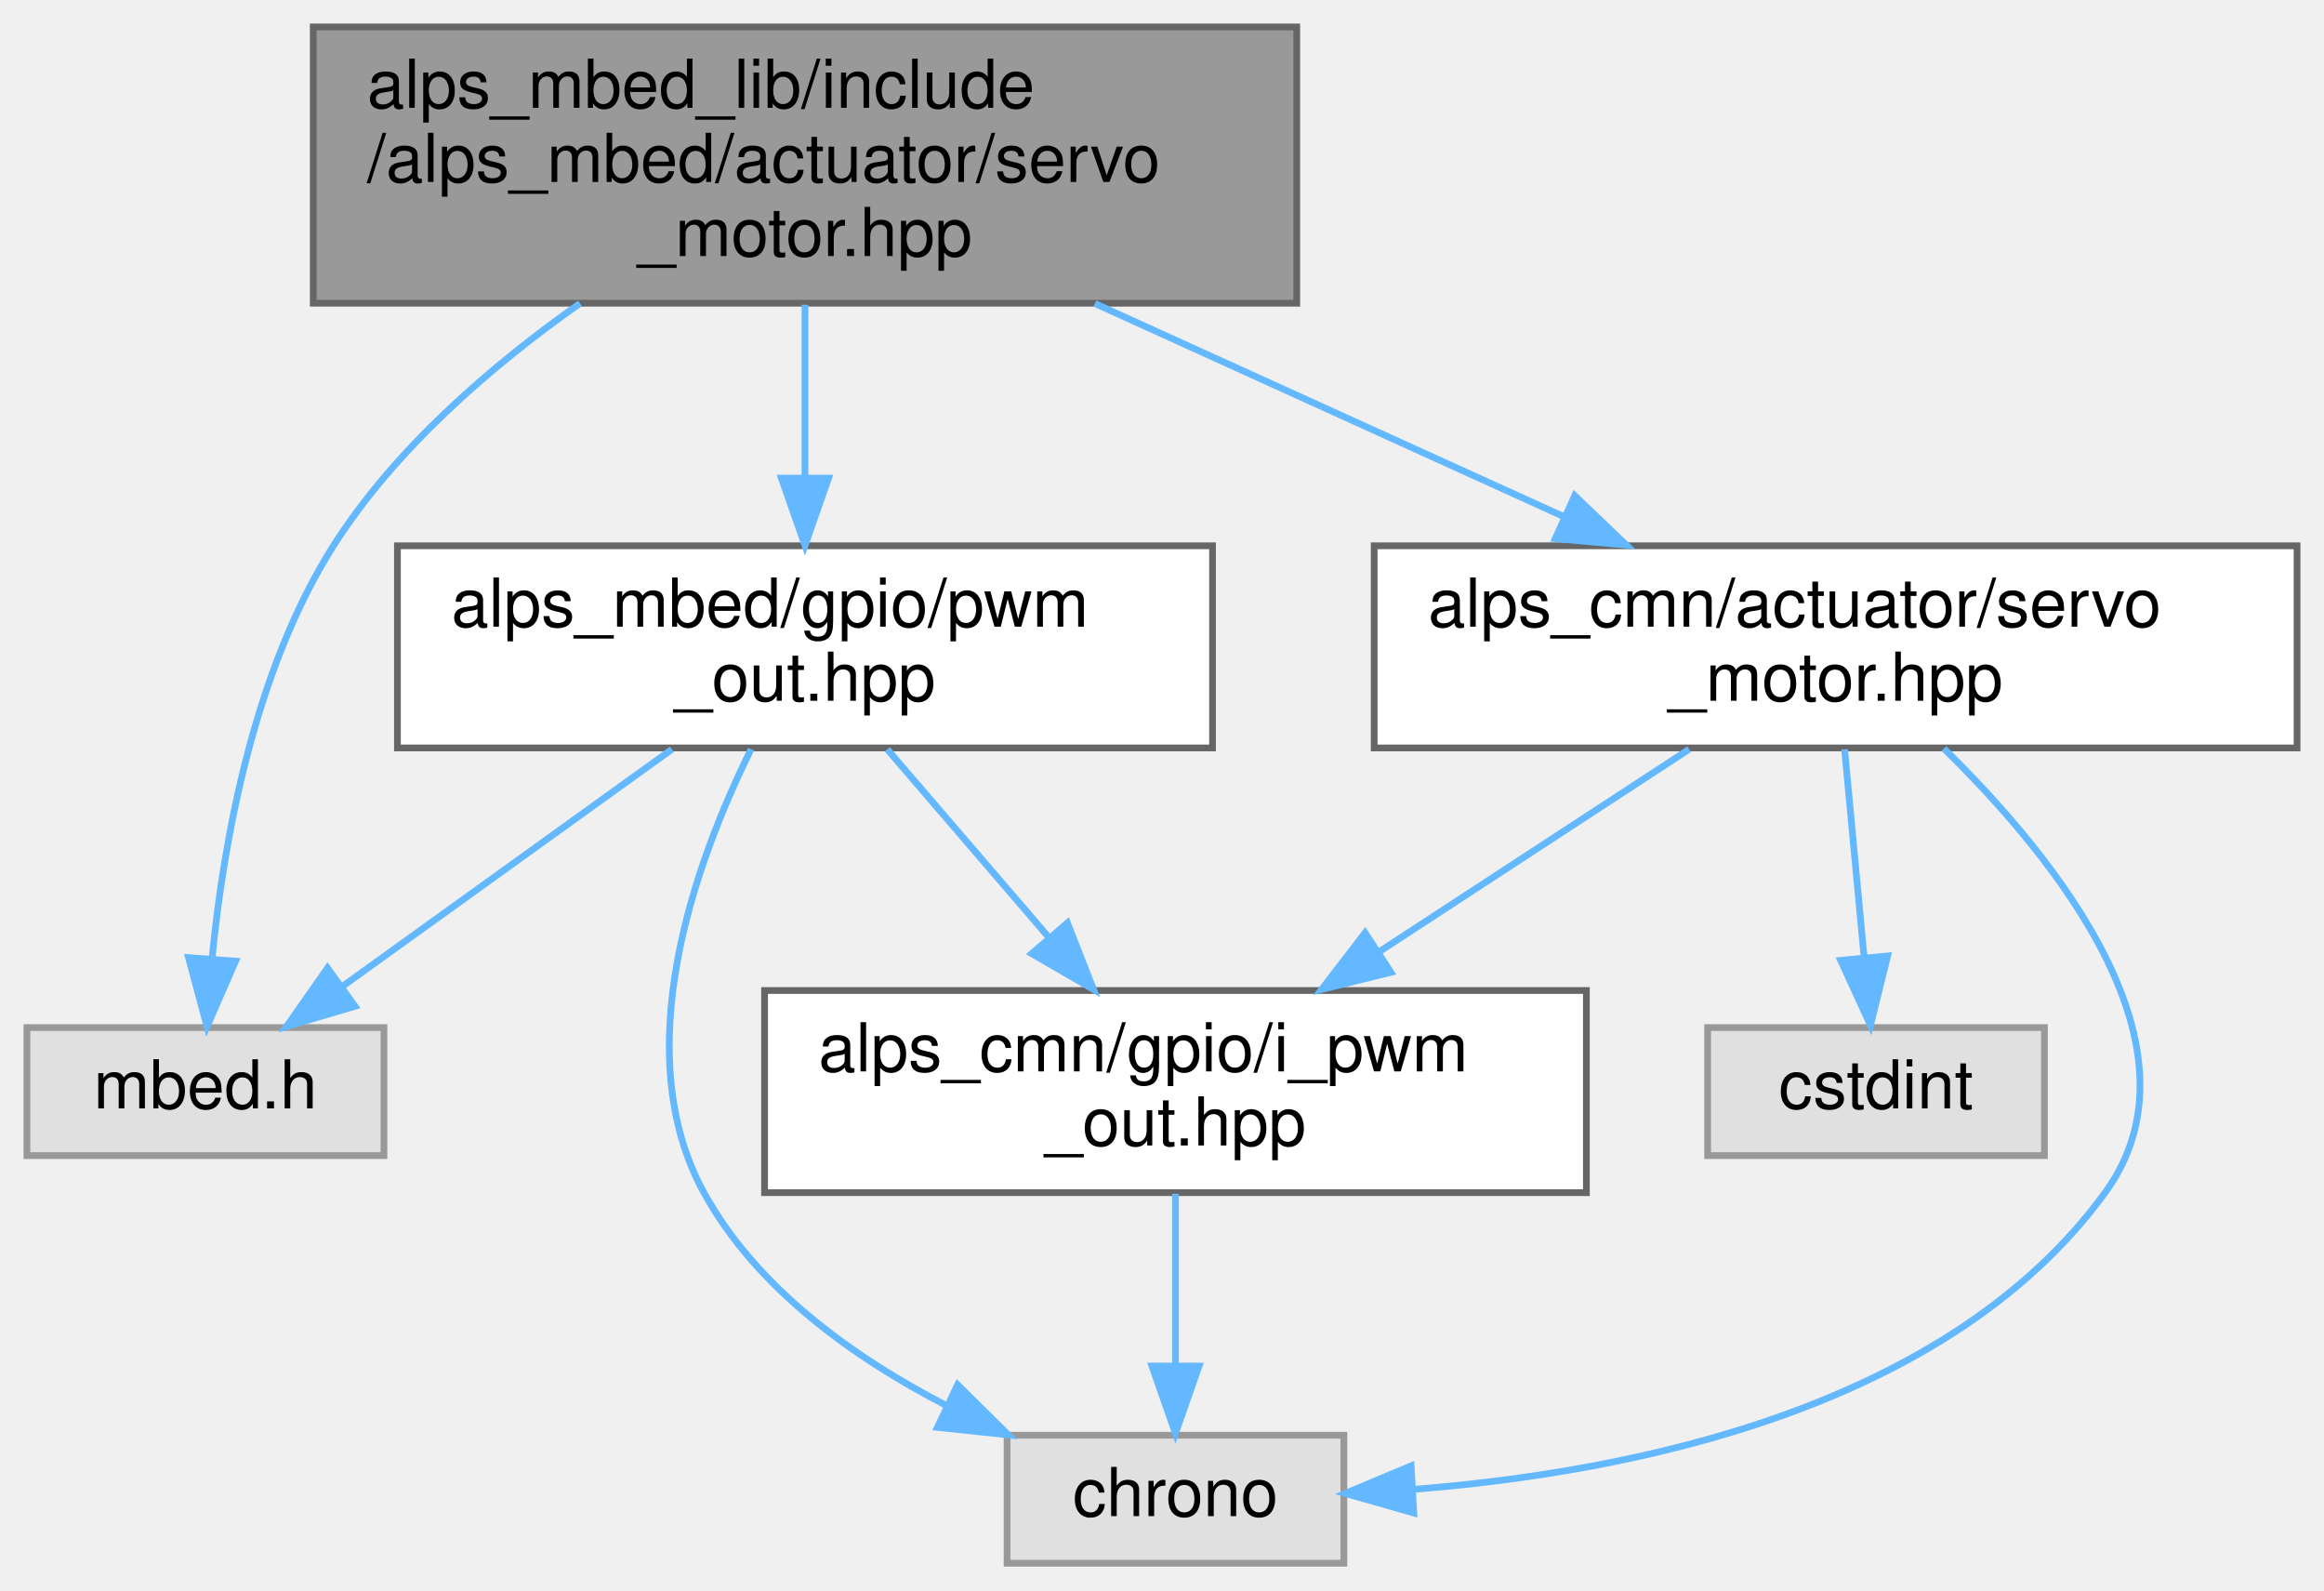
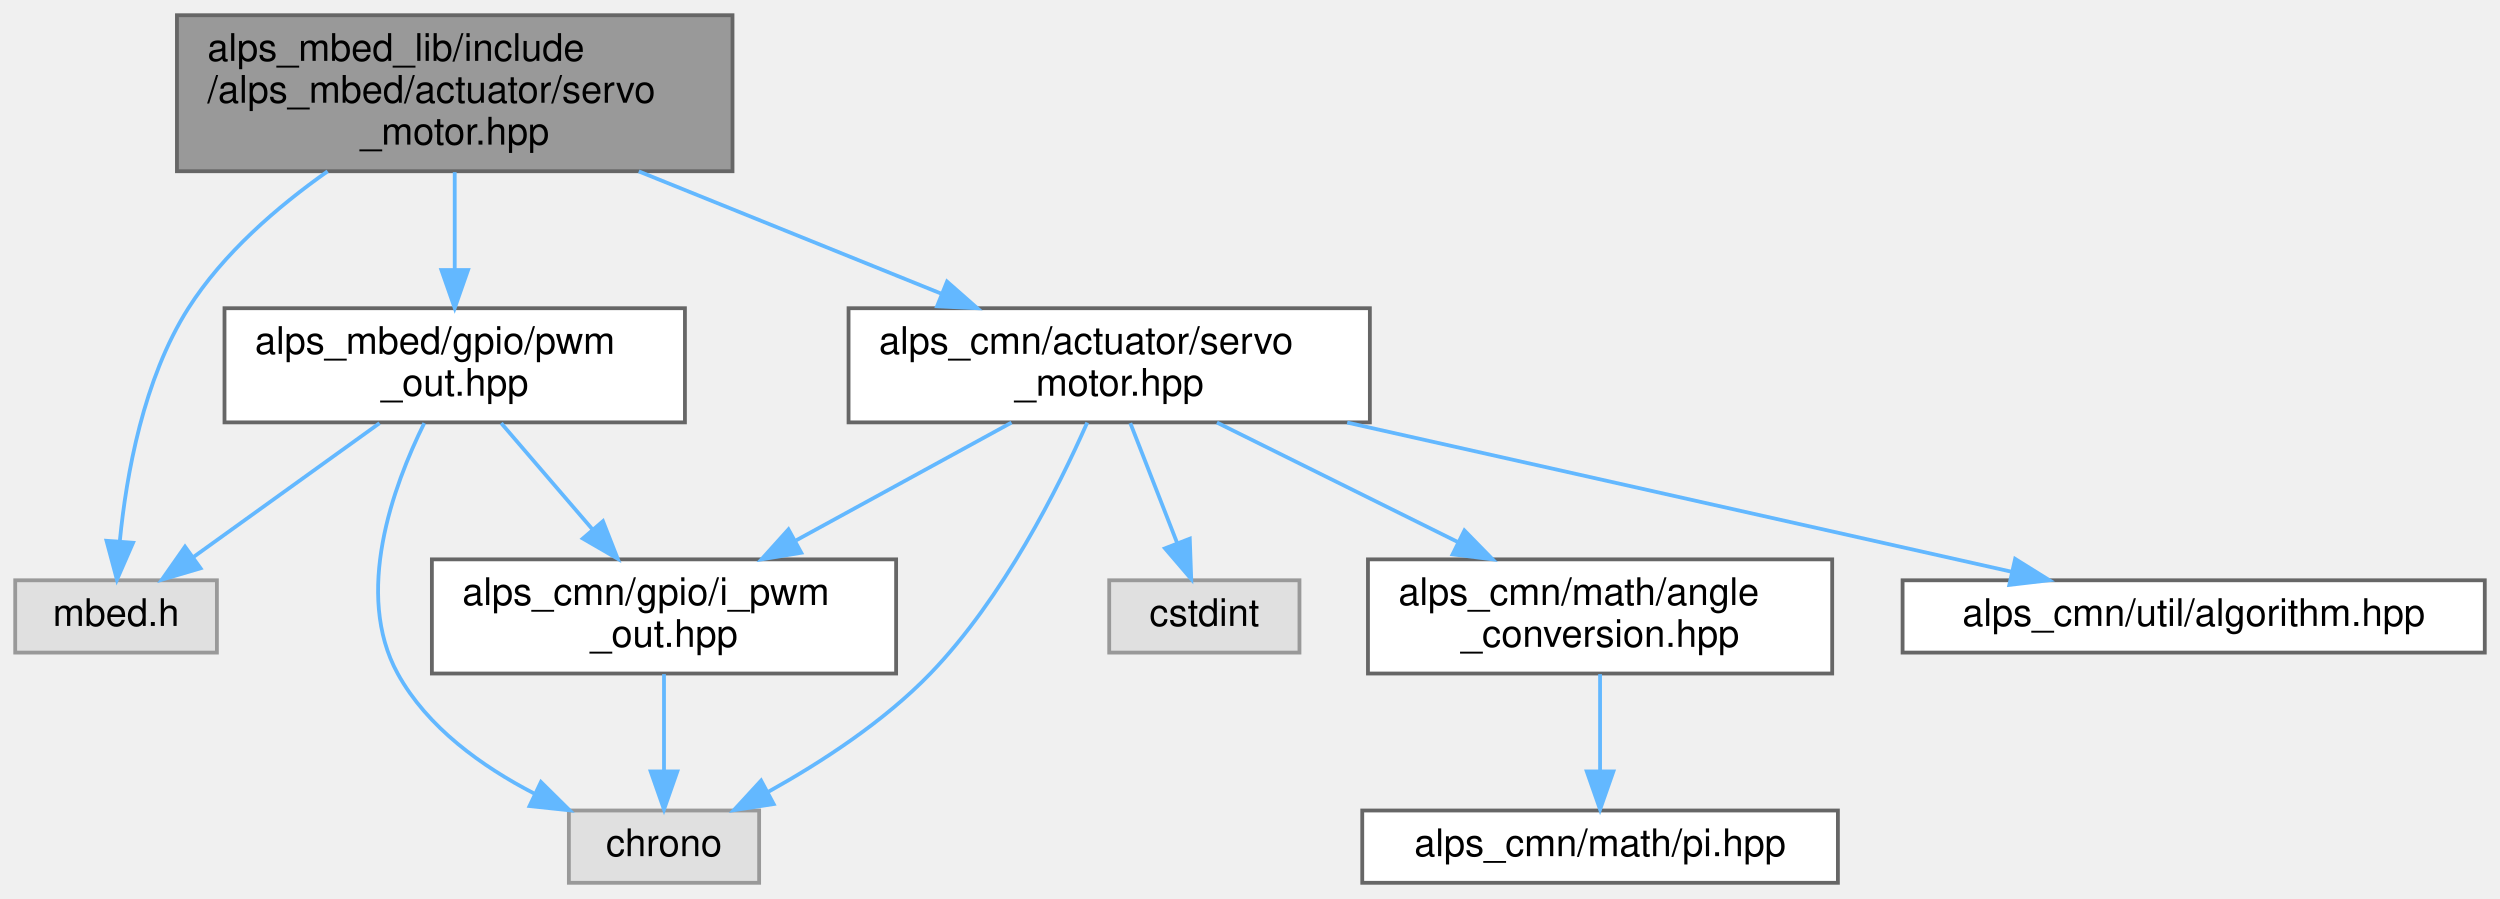
- <svg xmlns="http://www.w3.org/2000/svg" xmlns:xlink="http://www.w3.org/1999/xlink" width="345pt" height="236pt" viewBox="0.00 0.00 345.00 236.00">
+ <svg xmlns="http://www.w3.org/2000/svg" xmlns:xlink="http://www.w3.org/1999/xlink" width="657pt" height="236pt" viewBox="0.00 0.00 657.00 236.00">
  <g id="graph0" class="graph" transform="scale(1 1) rotate(0) translate(4 232)">
    <g id="node1" class="node">
      <g id="a_node1">
        <a xlink:title=" ">
          <polygon fill="#999999" stroke="#666666" points="188.5,-228 42.5,-228 42.5,-187 188.5,-187 188.5,-228" />
          <text text-anchor="start" x="50.5" y="-216" font-family="Helvetica,sans-Serif" font-size="10.00">alps_mbed_lib/include</text>
          <text text-anchor="start" x="50.5" y="-205" font-family="Helvetica,sans-Serif" font-size="10.00">/alps_mbed/actuator/servo</text>
          <text text-anchor="middle" x="115.5" y="-194" font-family="Helvetica,sans-Serif" font-size="10.00">_motor.hpp</text>
        </a>
      </g>
    </g>
    <g id="node2" class="node">
      <g id="a_node2">
        <a xlink:title=" ">
          <polygon fill="#e0e0e0" stroke="#999999" points="53,-79.5 0,-79.5 0,-60.5 53,-60.5 53,-79.5" />
          <text text-anchor="middle" x="26.5" y="-67.5" font-family="Helvetica,sans-Serif" font-size="10.00">mbed.h</text>
        </a>
      </g>
    </g>
    <g id="edge1" class="edge">
      <path fill="none" stroke="#63b8ff" d="M82.1,-186.98C68.87,-177.66 54.66,-165.39 45.5,-151 33.67,-132.41 29.2,-107.15 27.51,-90.02" />
      <polygon fill="#63b8ff" stroke="#63b8ff" points="30.97,-89.36 26.73,-79.65 23.99,-89.88 30.97,-89.36" />
    </g>
    <g id="node3" class="node">
      <g id="a_node3">
        <a xlink:href="alps__common__lib_2include_2alps__cmn_2actuator_2servo__motor_8hpp.html" target="_top" xlink:title=" ">
-           <polygon fill="white" stroke="#666666" points="337,-151 200,-151 200,-121 337,-121 337,-151" />
-           <text text-anchor="start" x="208" y="-139" font-family="Helvetica,sans-Serif" font-size="10.00">alps_cmn/actuator/servo</text>
-           <text text-anchor="middle" x="268.5" y="-128" font-family="Helvetica,sans-Serif" font-size="10.00">_motor.hpp</text>
+           <polygon fill="white" stroke="#666666" points="356,-151 219,-151 219,-121 356,-121 356,-151" />
+           <text text-anchor="start" x="227" y="-139" font-family="Helvetica,sans-Serif" font-size="10.00">alps_cmn/actuator/servo</text>
+           <text text-anchor="middle" x="287.5" y="-128" font-family="Helvetica,sans-Serif" font-size="10.00">_motor.hpp</text>
        </a>
      </g>
    </g>
    <g id="edge2" class="edge">
-       <path fill="none" stroke="#63b8ff" d="M158.53,-186.96C180.39,-177.02 206.8,-165.03 228.26,-155.28" />
-       <polygon fill="#63b8ff" stroke="#63b8ff" points="229.77,-158.44 237.43,-151.11 226.88,-152.06 229.77,-158.44" />
+       <path fill="none" stroke="#63b8ff" d="M163.87,-186.96C188.87,-176.85 219.15,-164.62 243.49,-154.78" />
+       <polygon fill="#63b8ff" stroke="#63b8ff" points="244.88,-158 252.84,-151 242.26,-151.51 244.88,-158" />
    </g>
-     <g id="node7" class="node">
-       <g id="a_node7">
-         <a xlink:href="pwm__out_8hpp.html" target="_top" xlink:title=" ">
+     <g id="node10" class="node">
+       <g id="a_node10">
+         <a xlink:href="pwm__out_8hpp.html" target="_top" xlink:title="PWM出力ピン">
          <polygon fill="white" stroke="#666666" points="176,-151 55,-151 55,-121 176,-121 176,-151" />
          <text text-anchor="start" x="63" y="-139" font-family="Helvetica,sans-Serif" font-size="10.00">alps_mbed/gpio/pwm</text>
          <text text-anchor="middle" x="115.5" y="-128" font-family="Helvetica,sans-Serif" font-size="10.00">_out.hpp</text>
        </a>
      </g>
    </g>
-     <g id="edge7" class="edge">
+     <g id="edge10" class="edge">
      <path fill="none" stroke="#63b8ff" d="M115.5,-186.77C115.5,-178.85 115.5,-169.63 115.5,-161.3" />
      <polygon fill="#63b8ff" stroke="#63b8ff" points="119,-161.04 115.5,-151.04 112,-161.04 119,-161.04" />
    </g>
    <g id="node4" class="node">
      <g id="a_node4">
        <a xlink:title=" ">
          <polygon fill="#e0e0e0" stroke="#999999" points="195.5,-19 145.5,-19 145.5,0 195.5,0 195.5,-19" />
          <text text-anchor="middle" x="170.5" y="-7" font-family="Helvetica,sans-Serif" font-size="10.00">chrono</text>
        </a>
      </g>
    </g>
    <g id="edge3" class="edge">
-       <path fill="none" stroke="#63b8ff" d="M284.57,-120.91C301.57,-104.28 323.95,-76.21 308.5,-55 285.17,-22.96 238.33,-13.5 205.73,-10.96" />
-       <polygon fill="#63b8ff" stroke="#63b8ff" points="205.88,-7.46 195.69,-10.36 205.47,-14.45 205.88,-7.46" />
+       <path fill="none" stroke="#63b8ff" d="M281.72,-120.95C274.18,-103.85 259.63,-74.82 240.5,-55 228.31,-42.37 211.86,-31.68 197.97,-23.95" />
+       <polygon fill="#63b8ff" stroke="#63b8ff" points="199.32,-20.7 188.85,-19.08 196.02,-26.87 199.32,-20.7" />
    </g>
    <g id="node5" class="node">
      <g id="a_node5">
        <a xlink:title=" ">
-           <polygon fill="#e0e0e0" stroke="#999999" points="299.5,-79.5 249.5,-79.5 249.5,-60.5 299.5,-60.5 299.5,-79.5" />
-           <text text-anchor="middle" x="274.5" y="-67.5" font-family="Helvetica,sans-Serif" font-size="10.00">cstdint</text>
+           <polygon fill="#e0e0e0" stroke="#999999" points="337.5,-79.5 287.5,-79.5 287.5,-60.5 337.5,-60.5 337.5,-79.5" />
+           <text text-anchor="middle" x="312.5" y="-67.5" font-family="Helvetica,sans-Serif" font-size="10.00">cstdint</text>
        </a>
      </g>
    </g>
    <g id="edge4" class="edge">
-       <path fill="none" stroke="#63b8ff" d="M269.83,-120.8C270.68,-111.7 271.8,-99.79 272.73,-89.9" />
-       <polygon fill="#63b8ff" stroke="#63b8ff" points="276.22,-90.13 273.67,-79.84 269.25,-89.47 276.22,-90.13" />
+       <path fill="none" stroke="#63b8ff" d="M293.05,-120.8C296.68,-111.5 301.46,-99.27 305.37,-89.26" />
+       <polygon fill="#63b8ff" stroke="#63b8ff" points="308.67,-90.43 309.05,-79.84 302.15,-87.89 308.67,-90.43" />
    </g>
    <g id="node6" class="node">
      <g id="a_node6">
        <a xlink:href="i__pwm__out_8hpp.html" target="_top" xlink:title="PWM出力を行うインタフェース">
          <polygon fill="white" stroke="#666666" points="231.5,-85 109.5,-85 109.5,-55 231.5,-55 231.5,-85" />
          <text text-anchor="start" x="117.5" y="-73" font-family="Helvetica,sans-Serif" font-size="10.00">alps_cmn/gpio/i_pwm</text>
          <text text-anchor="middle" x="170.5" y="-62" font-family="Helvetica,sans-Serif" font-size="10.00">_out.hpp</text>
        </a>
      </g>
    </g>
    <g id="edge5" class="edge">
-       <path fill="none" stroke="#63b8ff" d="M246.75,-120.8C233.17,-111.93 215.51,-100.39 200.6,-90.66" />
-       <polygon fill="#63b8ff" stroke="#63b8ff" points="202.48,-87.7 192.19,-85.16 198.65,-93.56 202.48,-87.7" />
+       <path fill="none" stroke="#63b8ff" d="M261.82,-120.95C245.21,-111.87 223.38,-99.93 205.23,-90" />
+       <polygon fill="#63b8ff" stroke="#63b8ff" points="206.57,-86.74 196.12,-85.01 203.21,-92.88 206.57,-86.74" />
+     </g>
+     <g id="node7" class="node">
+       <g id="a_node7">
+         <a xlink:href="angle__conversion_8hpp.html" target="_top" xlink:title=" ">
+           <polygon fill="white" stroke="#666666" points="477.5,-85 355.5,-85 355.5,-55 477.5,-55 477.5,-85" />
+           <text text-anchor="start" x="363.5" y="-73" font-family="Helvetica,sans-Serif" font-size="10.00">alps_cmn/math/angle</text>
+           <text text-anchor="middle" x="416.5" y="-62" font-family="Helvetica,sans-Serif" font-size="10.00">_conversion.hpp</text>
+         </a>
+       </g>
+     </g>
+     <g id="edge7" class="edge">
+       <path fill="none" stroke="#63b8ff" d="M315.81,-120.95C334.38,-111.74 358.86,-99.6 379.04,-89.59" />
+       <polygon fill="#63b8ff" stroke="#63b8ff" points="380.85,-92.59 388.26,-85.01 377.74,-86.32 380.85,-92.59" />
+     </g>
+     <g id="node9" class="node">
+       <g id="a_node9">
+         <a xlink:href="algorithm_8hpp.html" target="_top" xlink:title=" ">
+           <polygon fill="white" stroke="#666666" points="649,-79.5 496,-79.5 496,-60.5 649,-60.5 649,-79.5" />
+           <text text-anchor="middle" x="572.5" y="-67.5" font-family="Helvetica,sans-Serif" font-size="10.00">alps_cmn/util/algorithm.hpp</text>
+         </a>
+       </g>
+     </g>
+     <g id="edge9" class="edge">
+       <path fill="none" stroke="#63b8ff" d="M350.04,-120.95C402.67,-109.14 476.8,-92.49 524.75,-81.72" />
+       <polygon fill="#63b8ff" stroke="#63b8ff" points="525.58,-85.12 534.57,-79.52 524.05,-78.29 525.58,-85.12" />
    </g>
    <g id="edge6" class="edge">
      <path fill="none" stroke="#63b8ff" d="M170.5,-54.84C170.5,-47.21 170.5,-37.7 170.5,-29.45" />
      <polygon fill="#63b8ff" stroke="#63b8ff" points="174,-29.27 170.5,-19.27 167,-29.27 174,-29.27" />
    </g>
-     <g id="edge10" class="edge">
+     <g id="node8" class="node">
+       <g id="a_node8">
+         <a xlink:href="pi_8hpp.html" target="_top" xlink:title=" ">
+           <polygon fill="white" stroke="#666666" points="479,-19 354,-19 354,0 479,0 479,-19" />
+           <text text-anchor="middle" x="416.5" y="-7" font-family="Helvetica,sans-Serif" font-size="10.00">alps_cmn/math/pi.hpp</text>
+         </a>
+       </g>
+     </g>
+     <g id="edge8" class="edge">
+       <path fill="none" stroke="#63b8ff" d="M416.5,-54.84C416.5,-47.21 416.5,-37.7 416.5,-29.45" />
+       <polygon fill="#63b8ff" stroke="#63b8ff" points="420,-29.27 416.5,-19.27 413,-29.27 420,-29.27" />
+     </g>
+     <g id="edge13" class="edge">
      <path fill="none" stroke="#63b8ff" d="M95.75,-120.8C81.24,-110.37 61.6,-96.24 46.94,-85.69" />
      <polygon fill="#63b8ff" stroke="#63b8ff" points="48.7,-82.66 38.54,-79.66 44.62,-88.34 48.7,-82.66" />
    </g>
-     <g id="edge8" class="edge">
+     <g id="edge11" class="edge">
      <path fill="none" stroke="#63b8ff" d="M107.5,-120.81C99.22,-104.09 89,-75.93 100.5,-55 108.27,-40.85 122.67,-30.56 136.39,-23.46" />
      <polygon fill="#63b8ff" stroke="#63b8ff" points="138.16,-26.49 145.69,-19.05 135.16,-20.17 138.16,-26.49" />
    </g>
-     <g id="edge9" class="edge">
+     <g id="edge12" class="edge">
      <path fill="none" stroke="#63b8ff" d="M127.71,-120.8C134.76,-112.59 143.77,-102.1 151.71,-92.87" />
      <polygon fill="#63b8ff" stroke="#63b8ff" points="154.46,-95.03 158.33,-85.16 149.16,-90.47 154.46,-95.03" />
    </g>
  </g>
</svg>
